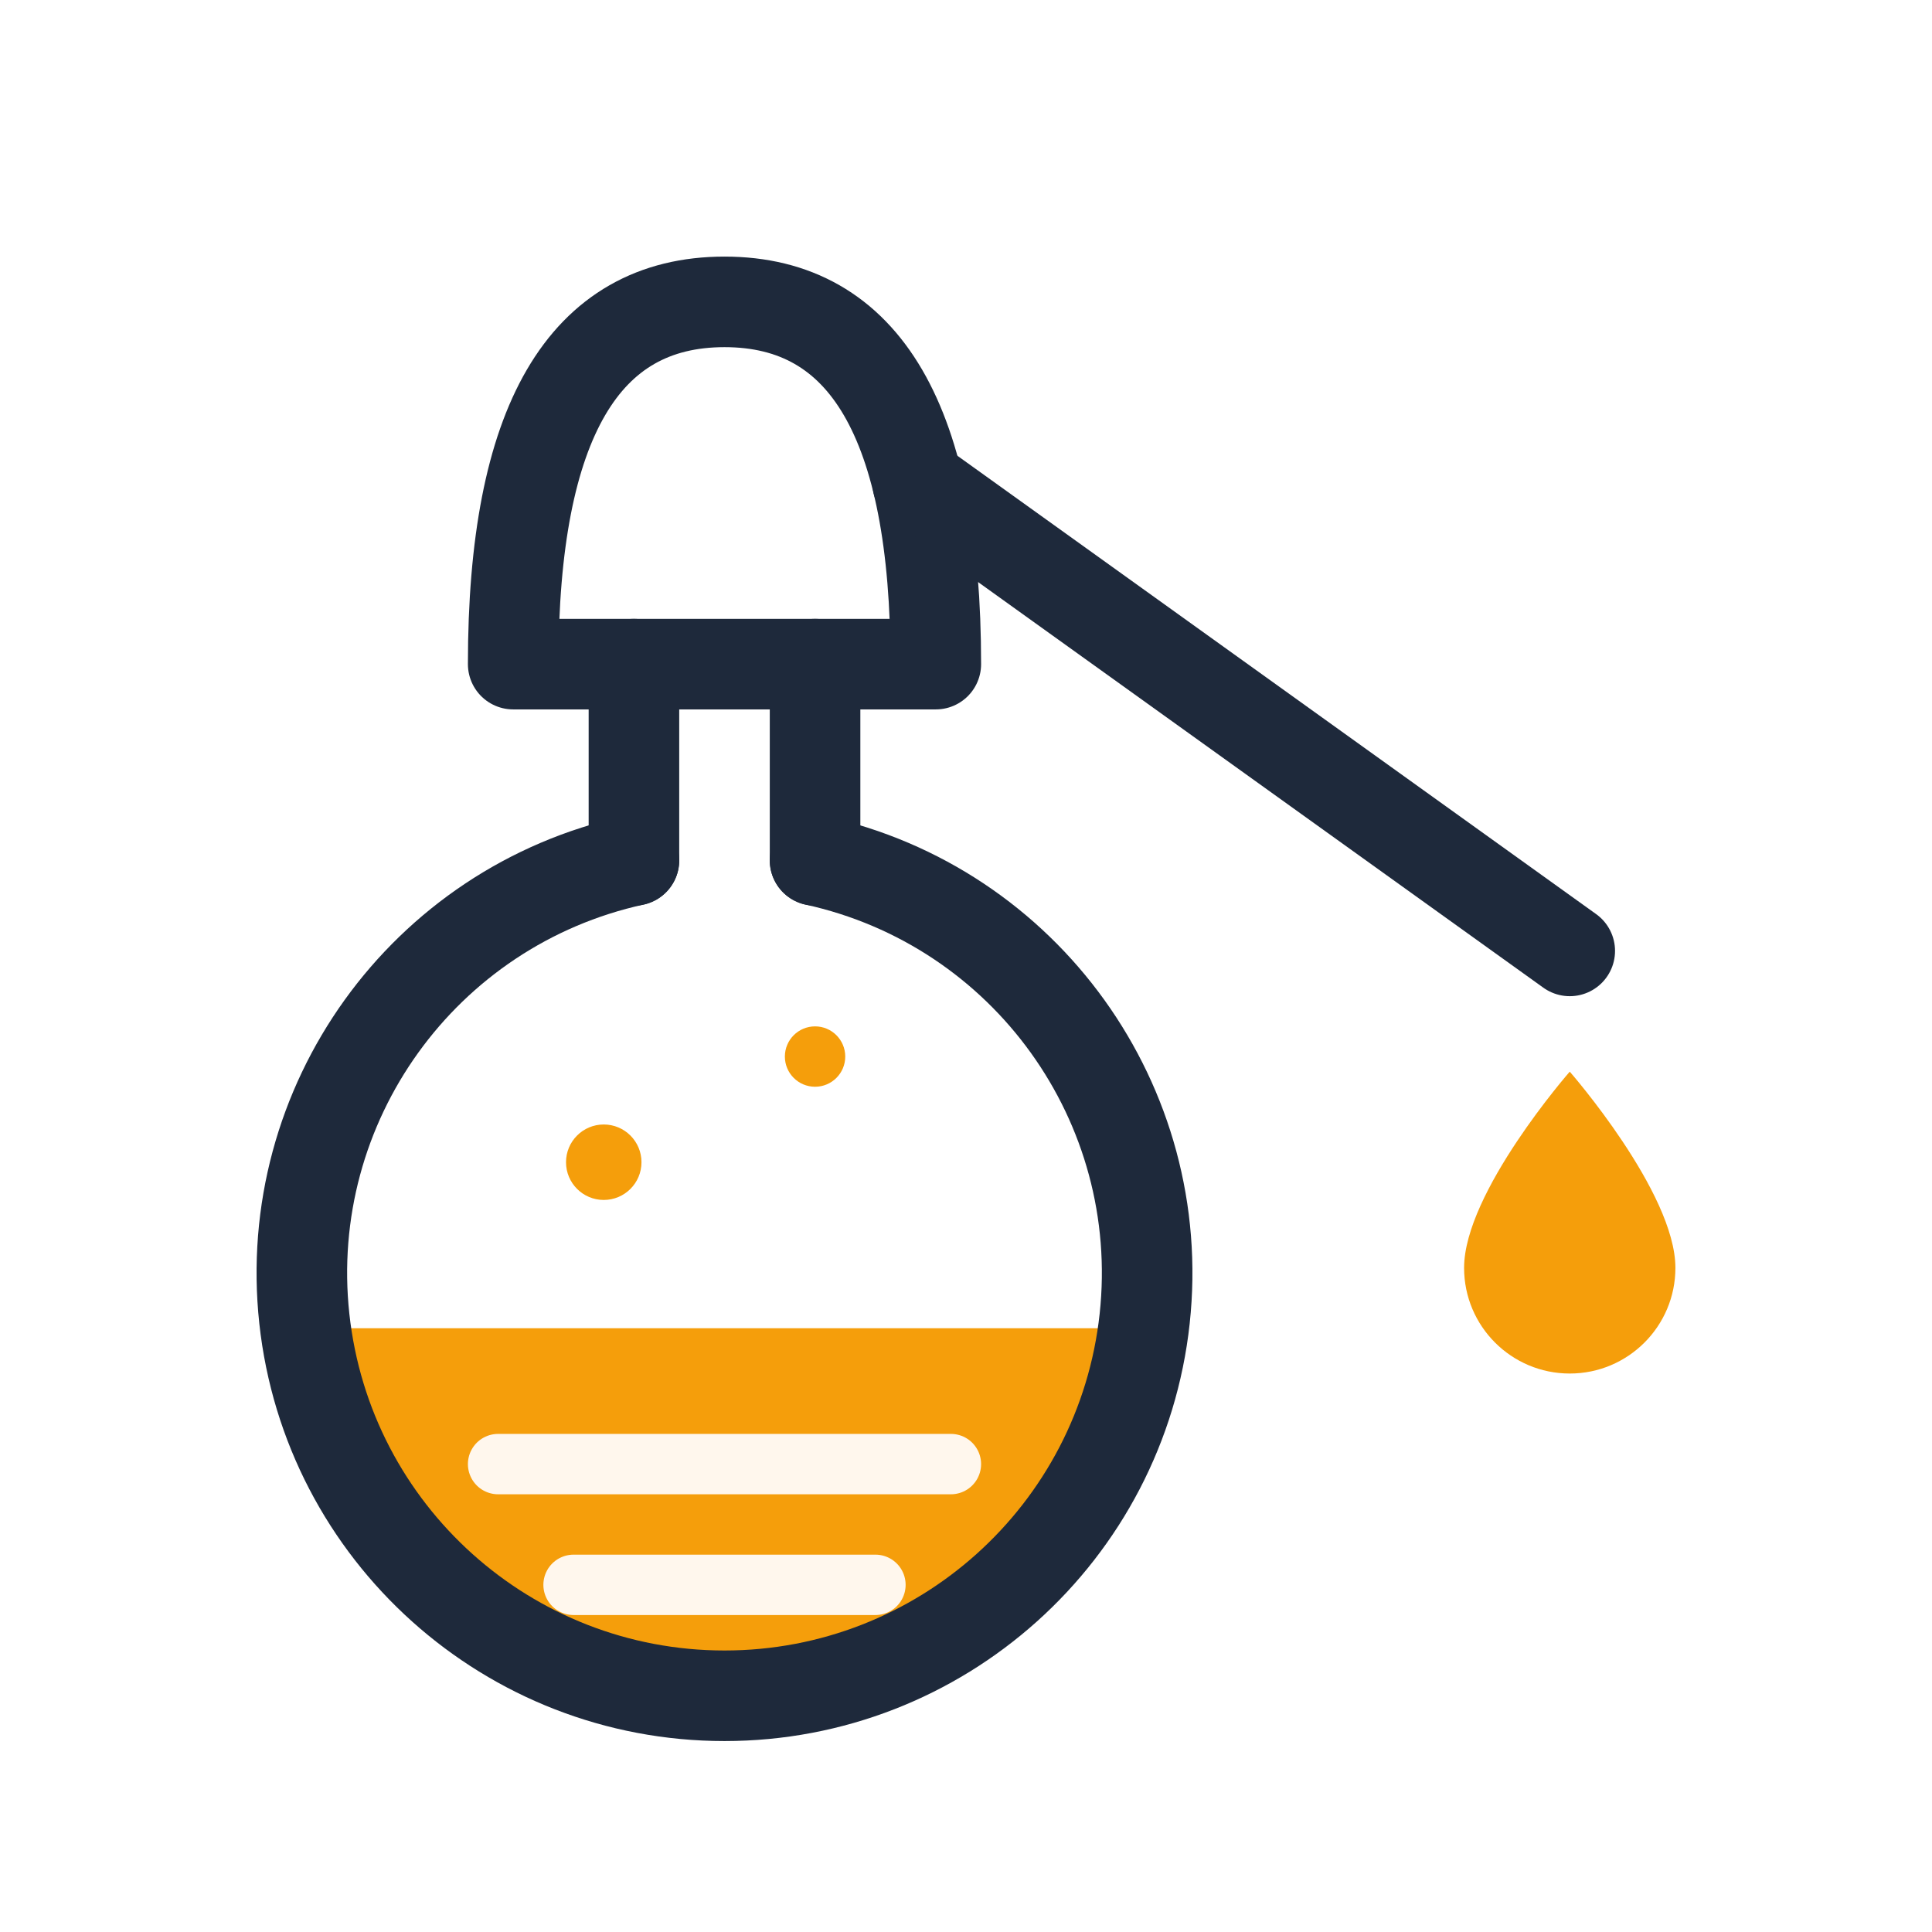
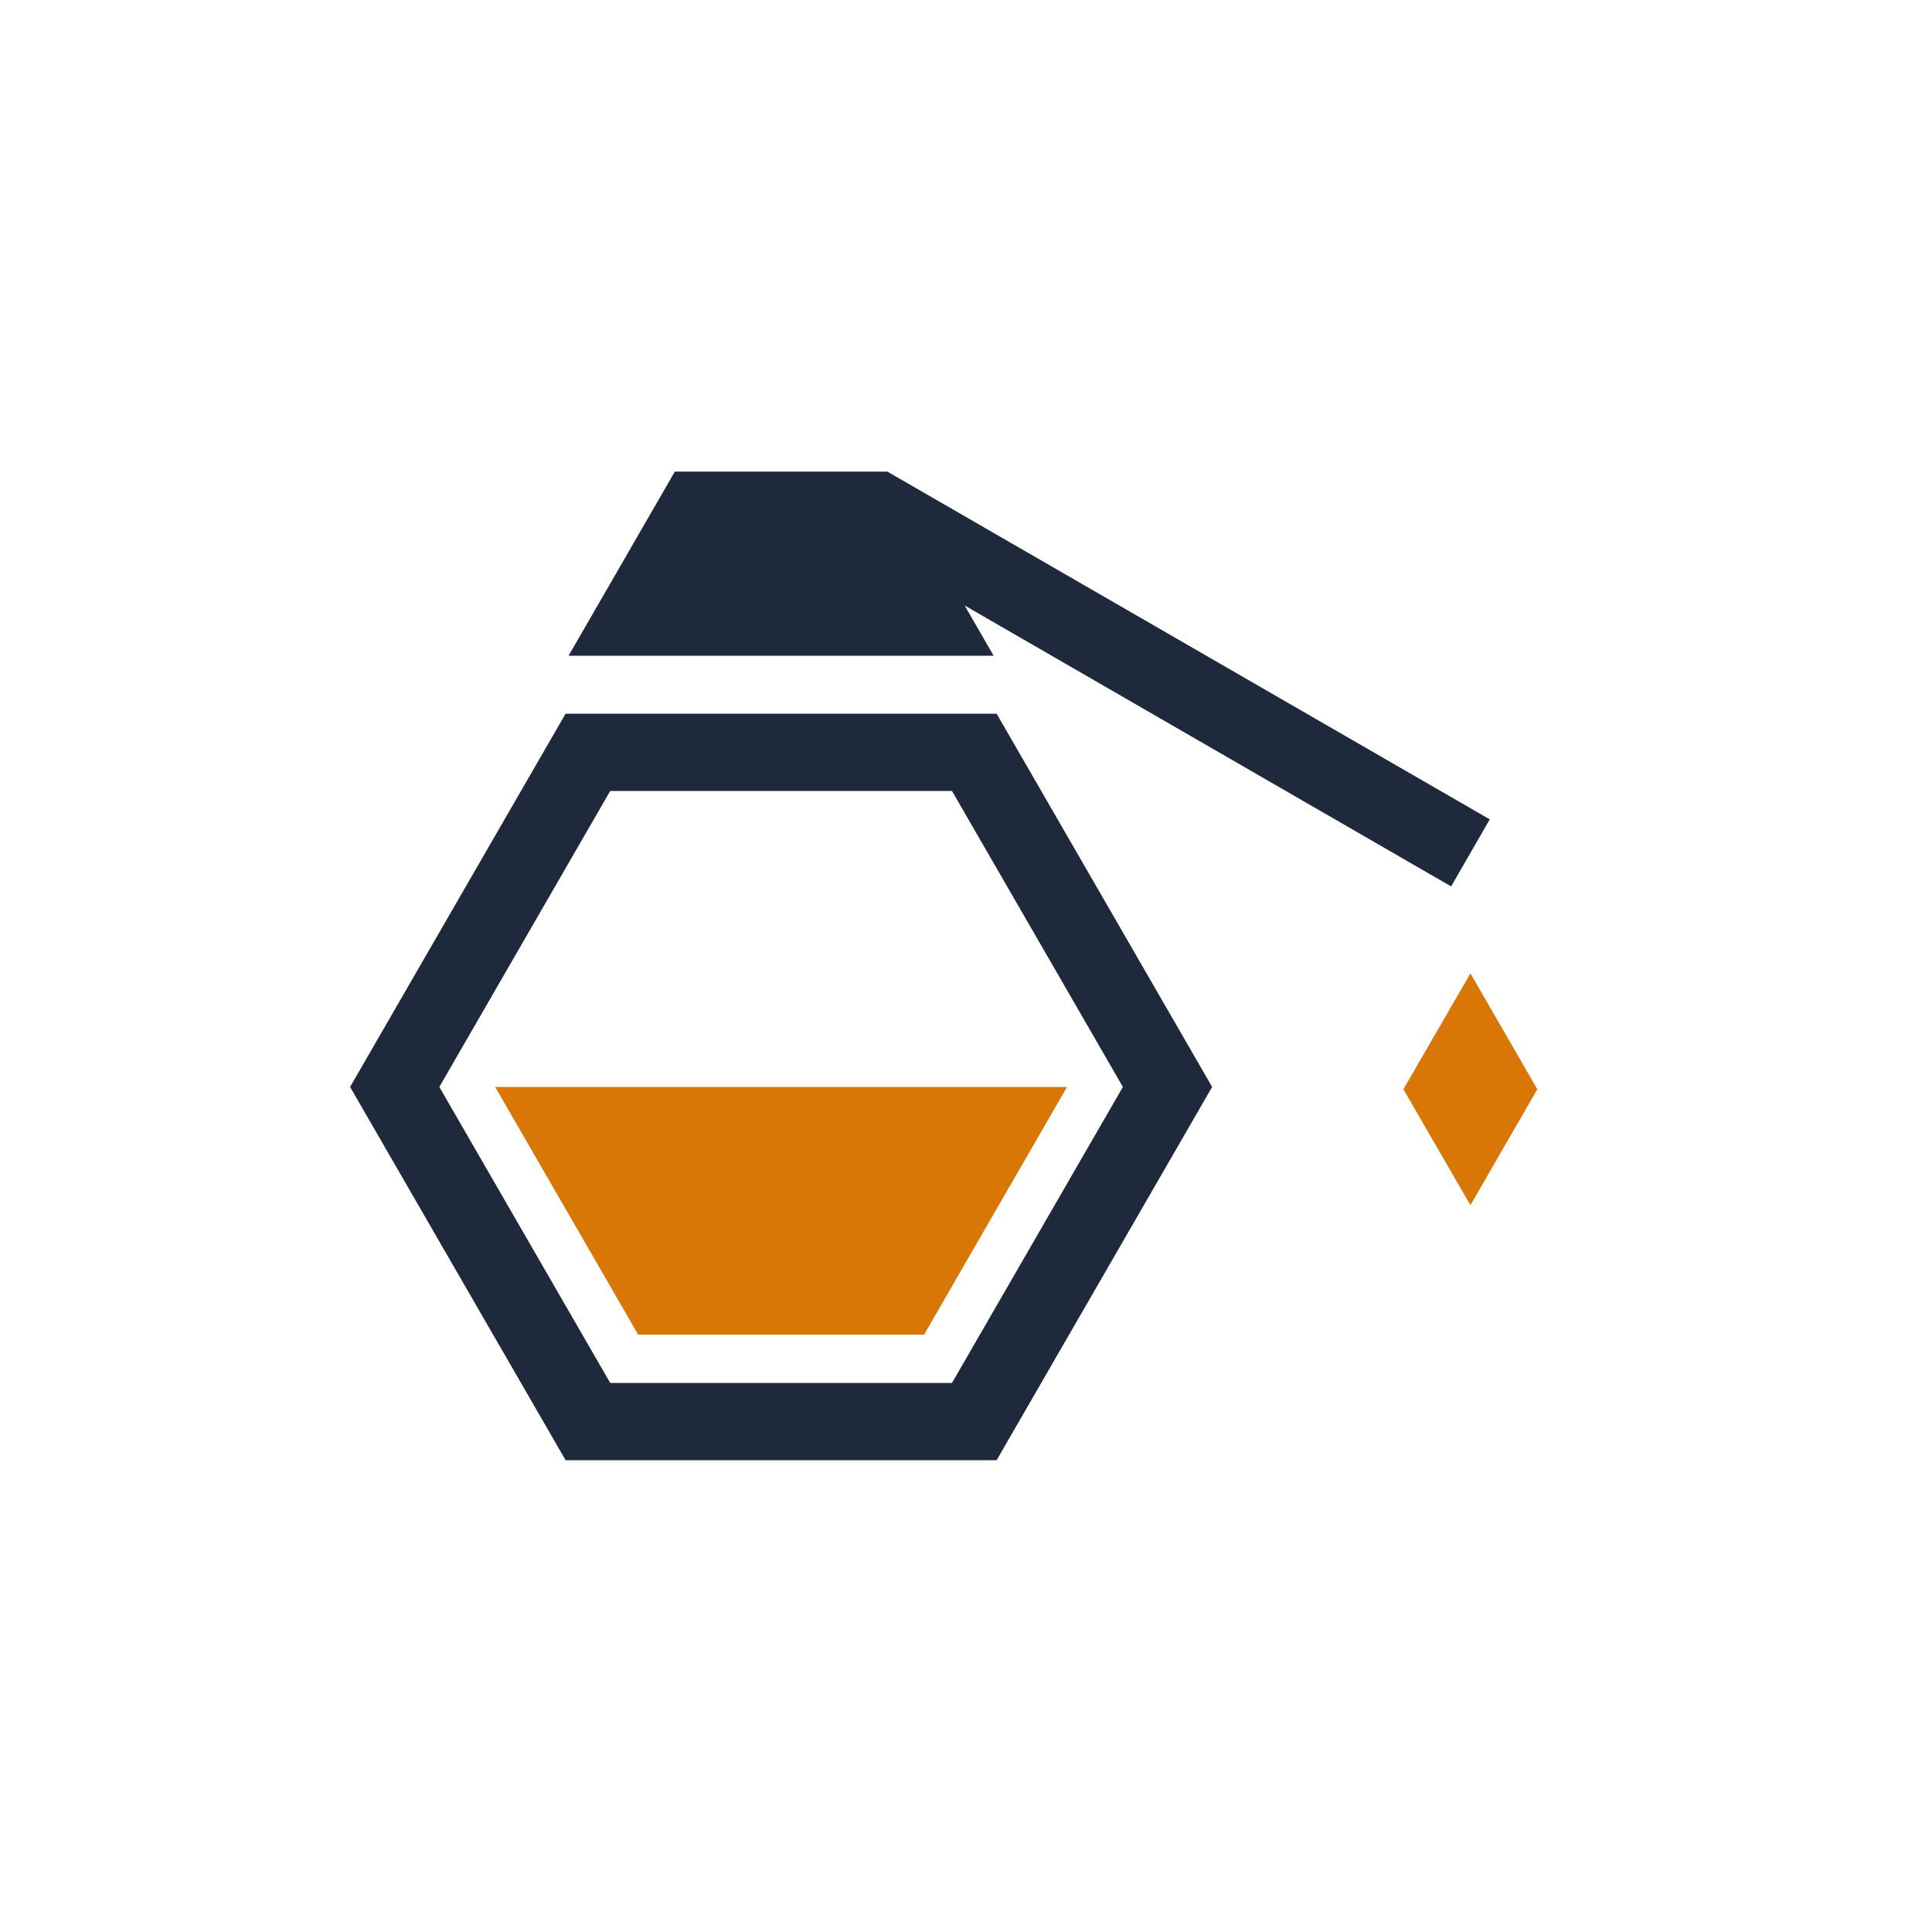
- <svg xmlns="http://www.w3.org/2000/svg" viewBox="0 0 128 128" role="img" aria-labelledby="title">
+ <svg xmlns="http://www.w3.org/2000/svg" viewBox="0 0 100 100" role="img" aria-labelledby="title">
  <style>
-     .ink { stroke: #1e293b; }
-     .liquid { fill: #f59e0b; }
-     @media (prefers-color-scheme: dark) { .ink { stroke: #e2e8f0; } }
+     .ink { fill: #1e293b; }
+     .ink-line { stroke: #1e293b; }
+     .liquid { fill: #d97706; }
+     @media (prefers-color-scheme: dark) {
+       .ink { fill: #e2e8f0; }
+       .ink-line { stroke: #e2e8f0; }
+       .liquid { fill: #fbbf24; }
+     }
  </style>
-   <path class="liquid" d="M20.3 88 A28 28 0 0 0 75.7 88 Z" />
-   <g stroke="#fff7ed" stroke-width="4" stroke-linecap="round">
-     <path d="M33 97 H63" />
-     <path d="M38 105 H58" />
+   <g transform="translate(0.43 -9.74)">
+     <polygon points="54.80,66.00 47.40,78.82 32.60,78.82 25.20,66.00" class="liquid" />
+     <polygon points="60.00,66.00 50.00,83.32 30.00,83.32 20.00,66.00 30.00,48.68 50.00,48.68" class="ink-line" fill="none" stroke-width="4" stroke-linejoin="miter" />
+     <polygon points="29.00,43.68 34.50,34.15 45.50,34.15 76.68,52.15 74.68,55.62 49.50,41.08 51.00,43.68" class="ink" />
+     <polygon points="75.68,60.12 79.14,66.12 75.68,72.12 72.21,66.12" class="liquid" />
  </g>
-   <circle class="liquid" cx="40" cy="77" r="2.5" />
-   <circle class="liquid" cx="54" cy="70" r="2" />
-   <g class="ink" fill="none" stroke-width="6" stroke-linecap="round" stroke-linejoin="round">
-     <path d="M42 57 A28 28 0 1 0 54 57" />
-     <path d="M42 57 V44 M54 57 V44" />
-     <path d="M34 44 Q34 20 48 20 Q62 20 62 44 Z" />
-     <path d="M60.8 32 L104 63" />
-   </g>
-   <path class="liquid" d="M104 71 C104 71 97 79 97 84 A7 7 0 0 0 111 84 C111 79 104 71 104 71 Z" />
</svg>
